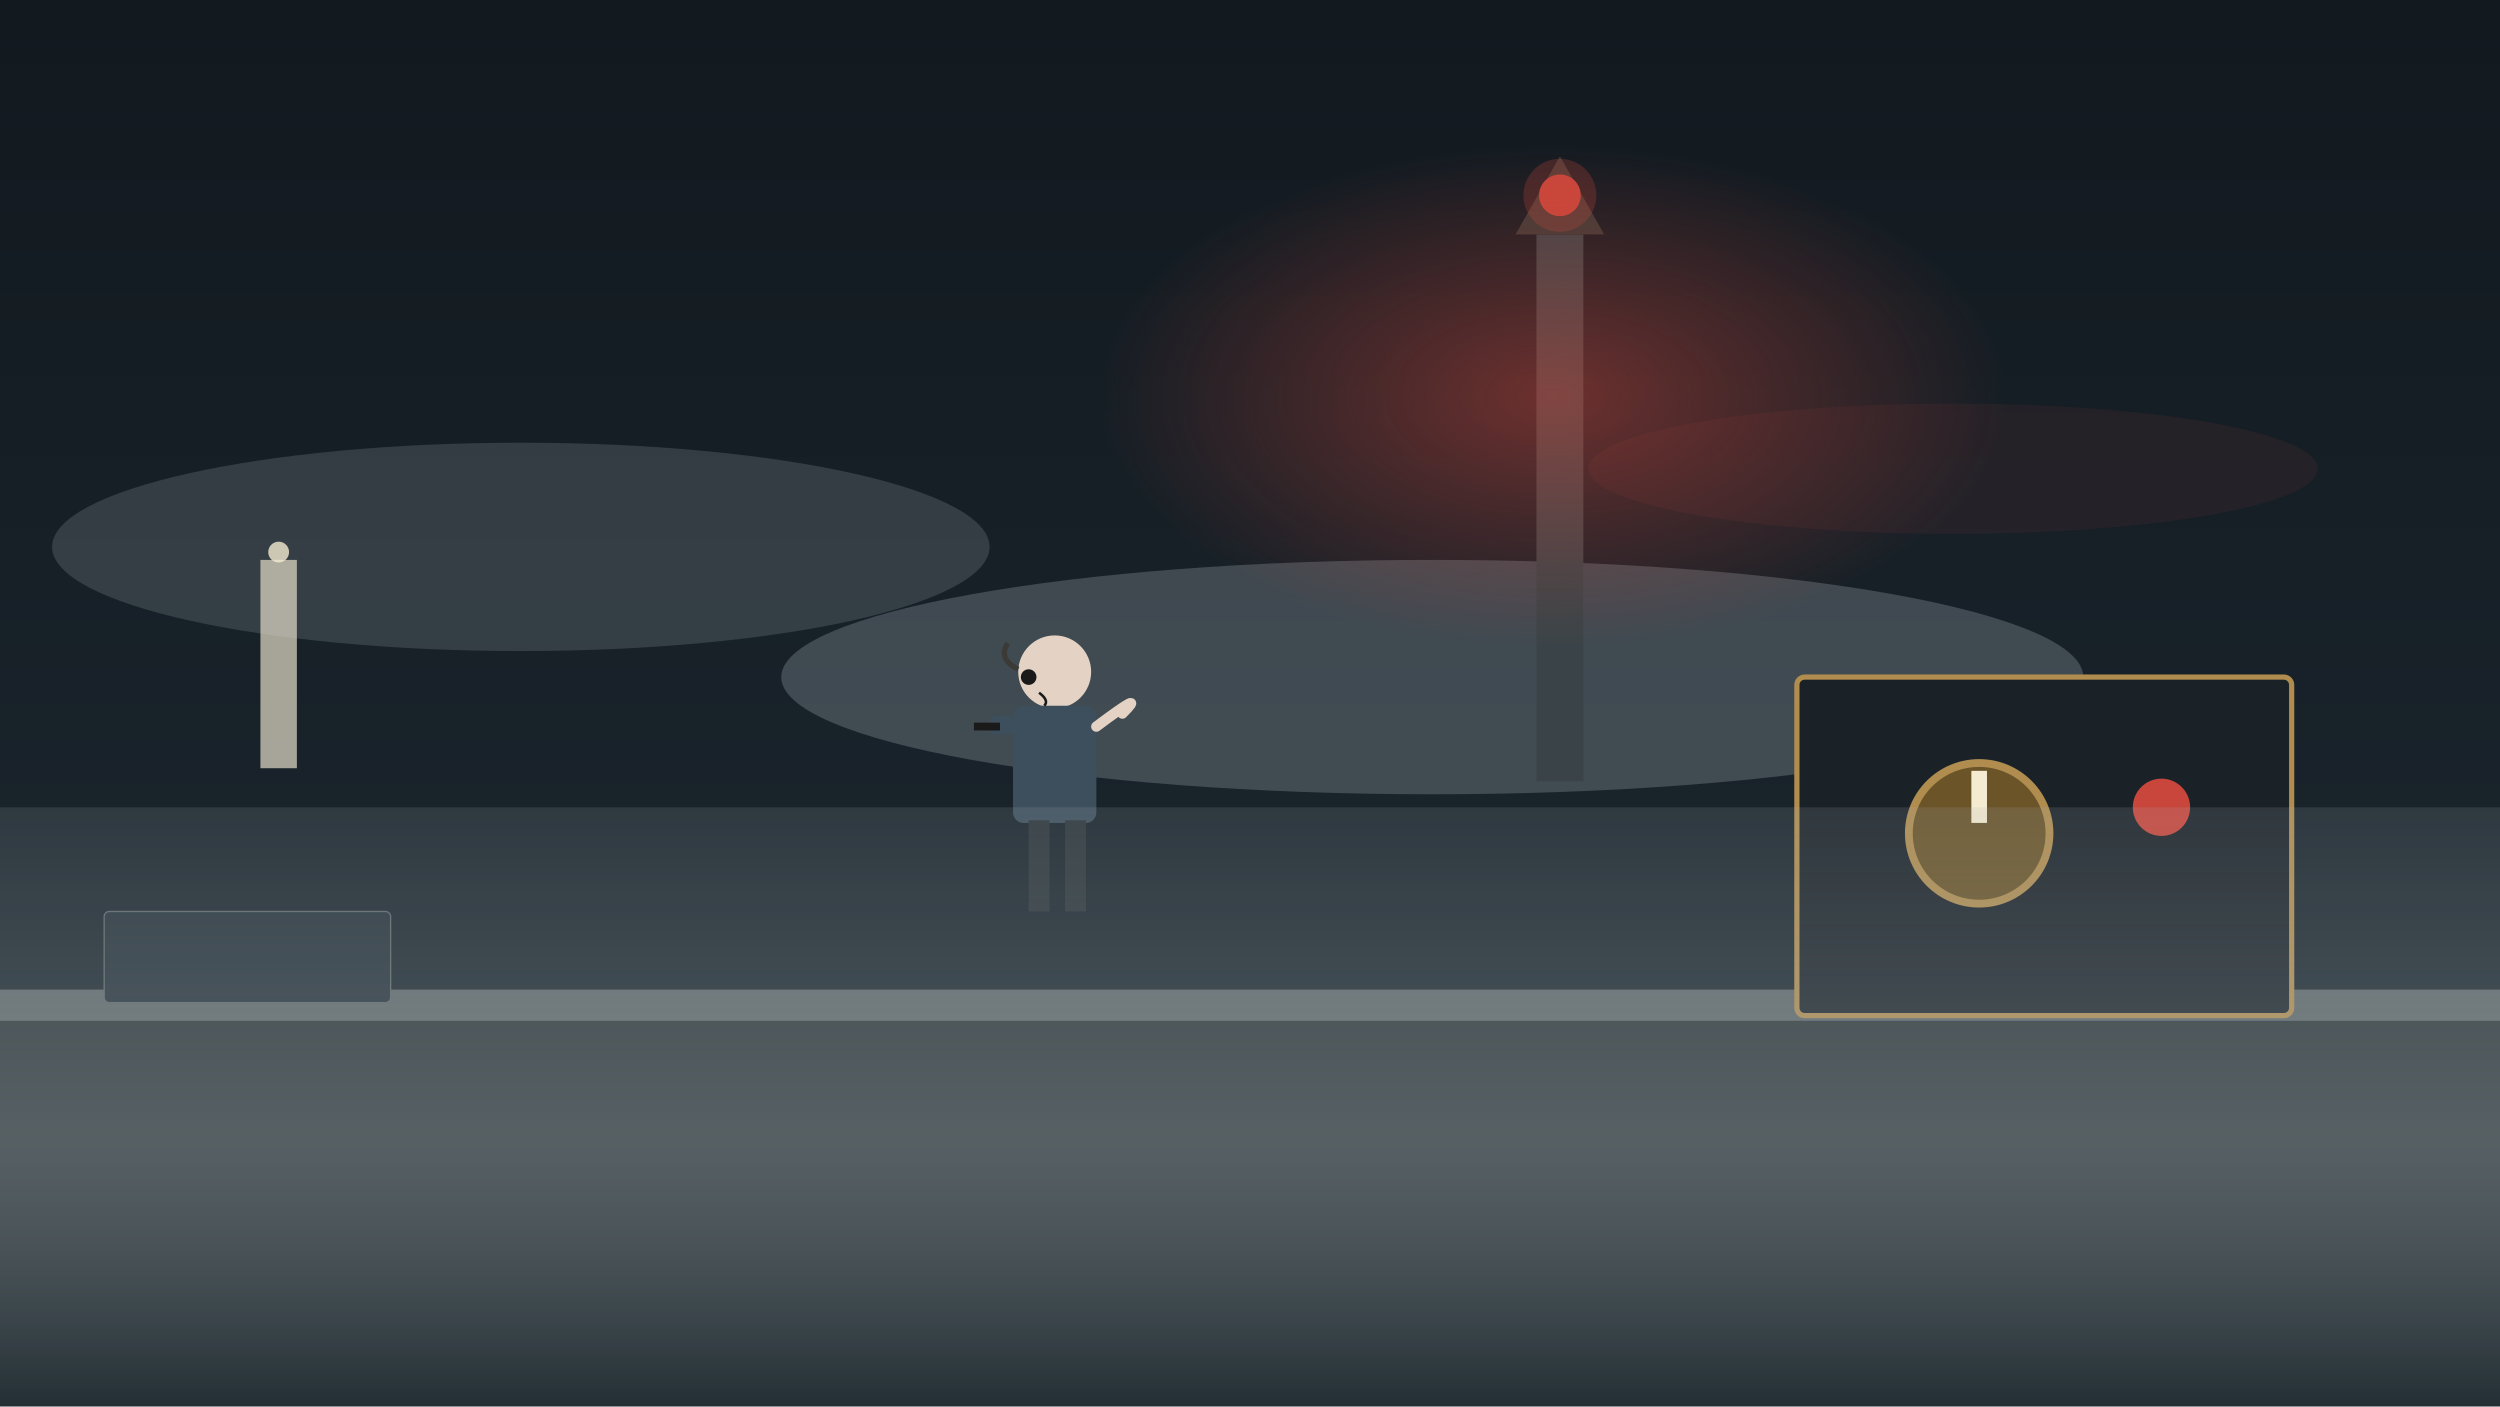
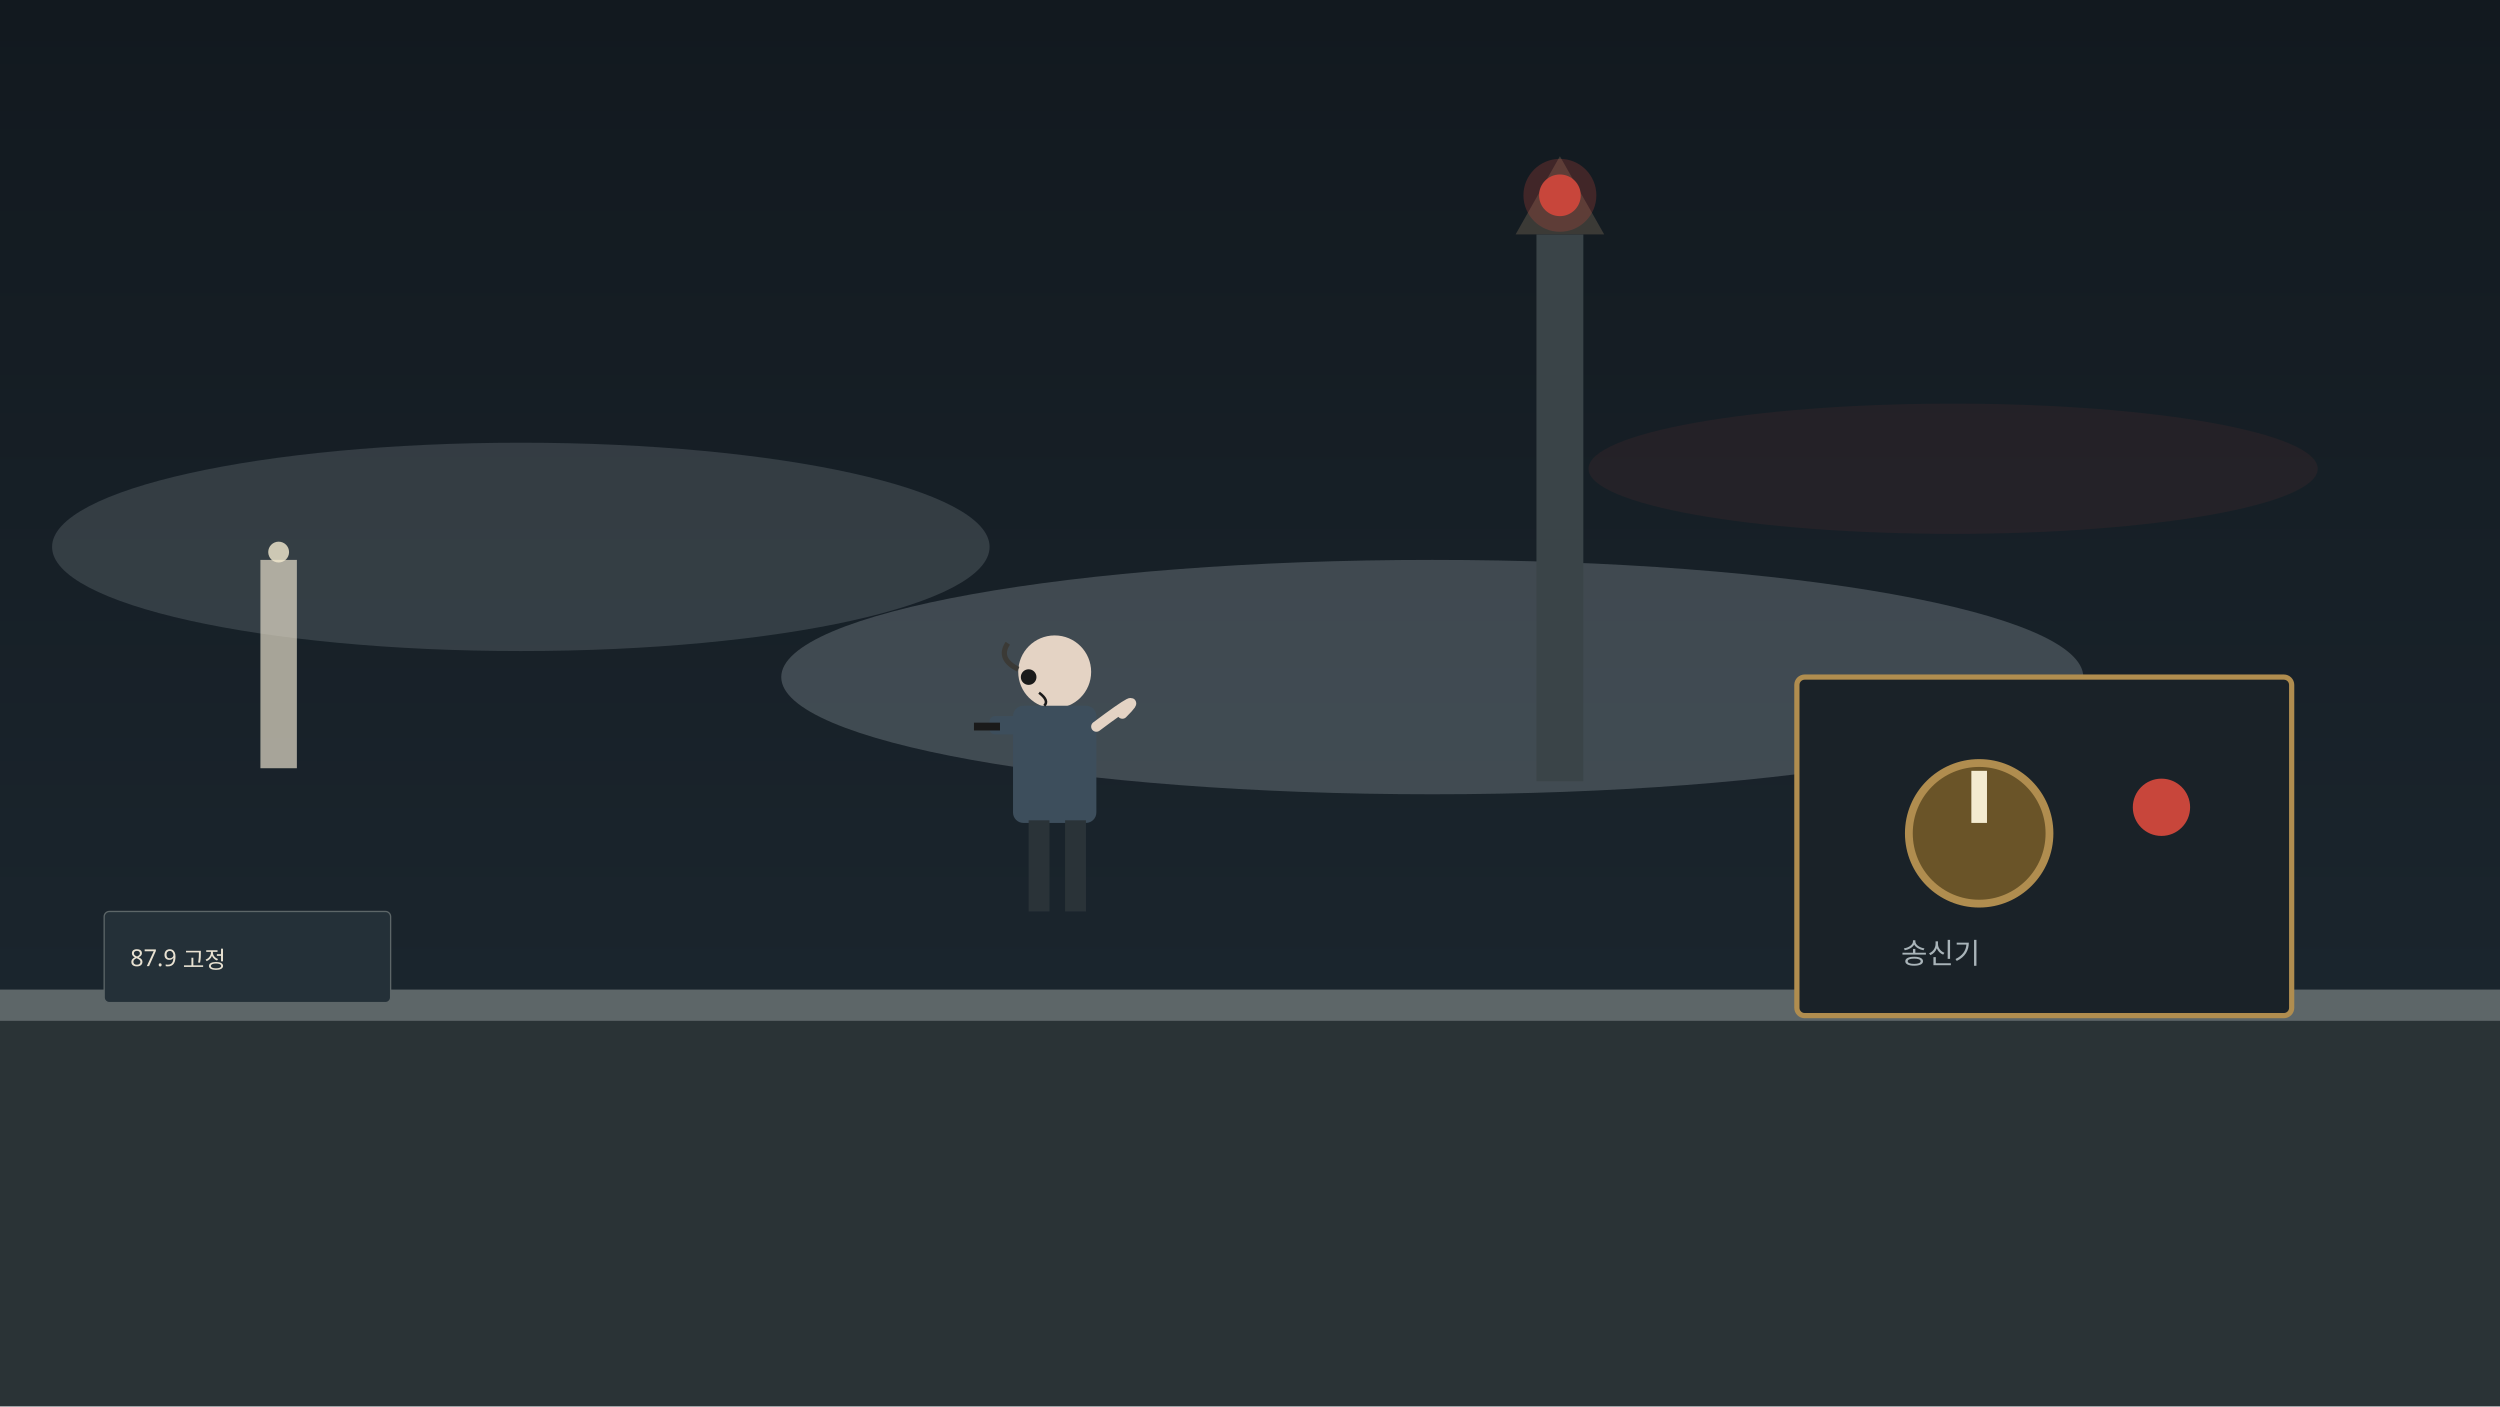
<svg xmlns="http://www.w3.org/2000/svg" width="1920" height="1080" viewBox="0 0 1920 1080">
  <defs>
    <linearGradient id="sky" x1="0" y1="0" x2="0" y2="1">
      <stop offset="0%" stop-color="#12191F" />
      <stop offset="100%" stop-color="#1E2A33" />
    </linearGradient>
  </defs>
  <rect width="1920" height="1080" fill="url(#sky)" />
  <ellipse cx="400" cy="420" rx="360" ry="80" fill="#A9B4B9" opacity="0.2" />
  <ellipse cx="1100" cy="520" rx="500" ry="90" fill="#A9B4B9" opacity="0.28" />
  <ellipse cx="1500" cy="360" rx="280" ry="50" fill="#C8463B" opacity="0.08" />
  <rect y="780" width="1920" height="300" fill="#2a3336" />
  <rect x="0" y="760" width="1920" height="24" fill="#5D6668" />
  <rect x="1180" y="180" width="36" height="420" fill="#3a4448" />
  <polygon points="1164,180 1232,180 1198,120" fill="#3B3A36" />
  <circle cx="1198" cy="150" r="16" fill="#C8463B" />
  <circle cx="1198" cy="150" r="28" fill="#C8463B" opacity="0.25" />
  <rect x="200" y="430" width="28" height="160" fill="#E4DCC8" opacity="0.7" />
  <circle cx="214" cy="424" r="8" fill="#F4EBD0" opacity="0.8" />
  <rect x="1380" y="520" width="380" height="260" rx="6" fill="#1a2228" stroke="#B08D4F" stroke-width="4" />
  <circle cx="1520" cy="640" r="54" fill="#6a5428" stroke="#B08D4F" stroke-width="6" />
  <rect x="1514" y="592" width="12" height="40" fill="#F4EBD0" />
  <circle cx="1660" cy="620" r="22" fill="#C8463B" />
+   <text x="1460" y="740" fill="#A9B4B9" font-family="sans-serif" font-size="22">송신기</text>
  <g transform="translate(720 480)">
    <circle cx="90" cy="36" r="28" fill="#E4D3C4" />
    <path d="M62 34 q-16 -8 -8 -20" fill="none" stroke="#3B3A36" stroke-width="4" />
    <rect x="58" y="62" width="64" height="90" rx="8" fill="#3d4e5c" />
    <rect x="40" y="70" width="28" height="14" rx="4" fill="#3d4e5c" />
    <path d="M122 78 q40 -30 20 -10" fill="none" stroke="#E4D3C4" stroke-width="8" stroke-linecap="round" />
    <rect x="70" y="150" width="16" height="70" fill="#2a3338" />
    <rect x="98" y="150" width="16" height="70" fill="#2a3338" />
    <path d="M48 78 h-20" stroke="#1a1a1a" stroke-width="6" />
    <circle cx="70" cy="40" r="6" fill="#1a1a1a" />
    <path d="M78 52 q8 6 4 10" fill="none" stroke="#1a1a1a" stroke-width="2" />
  </g>
  <rect x="80" y="700" width="220" height="70" rx="4" fill="#243038" stroke="#5D6668" />
-   <defs>
-     <linearGradient id="rooffog" x1="0" y1="0" x2="0" y2="1">
-       <stop offset="0%" stop-color="#A9B4B9" stop-opacity="0.15" />
-       <stop offset="55%" stop-color="#A9B4B9" stop-opacity="0.35" />
-       <stop offset="100%" stop-color="#1E2A33" stop-opacity="0.55" />
-     </linearGradient>
-     <radialGradient id="warn" cx="62%" cy="28%" r="18%">
-       <stop offset="0%" stop-color="#D9473A" stop-opacity="0.45" />
-       <stop offset="100%" stop-color="#D9473A" stop-opacity="0" />
-     </radialGradient>
-   </defs>
-   <rect width="1920" height="1080" fill="url(#warn)" />
-   <rect y="620" width="1920" height="460" fill="url(#rooffog)" />
+   <text x="100" y="742" fill="#E9E2D2" font-family="sans-serif" font-size="18">87.9 고정</text>
</svg>
